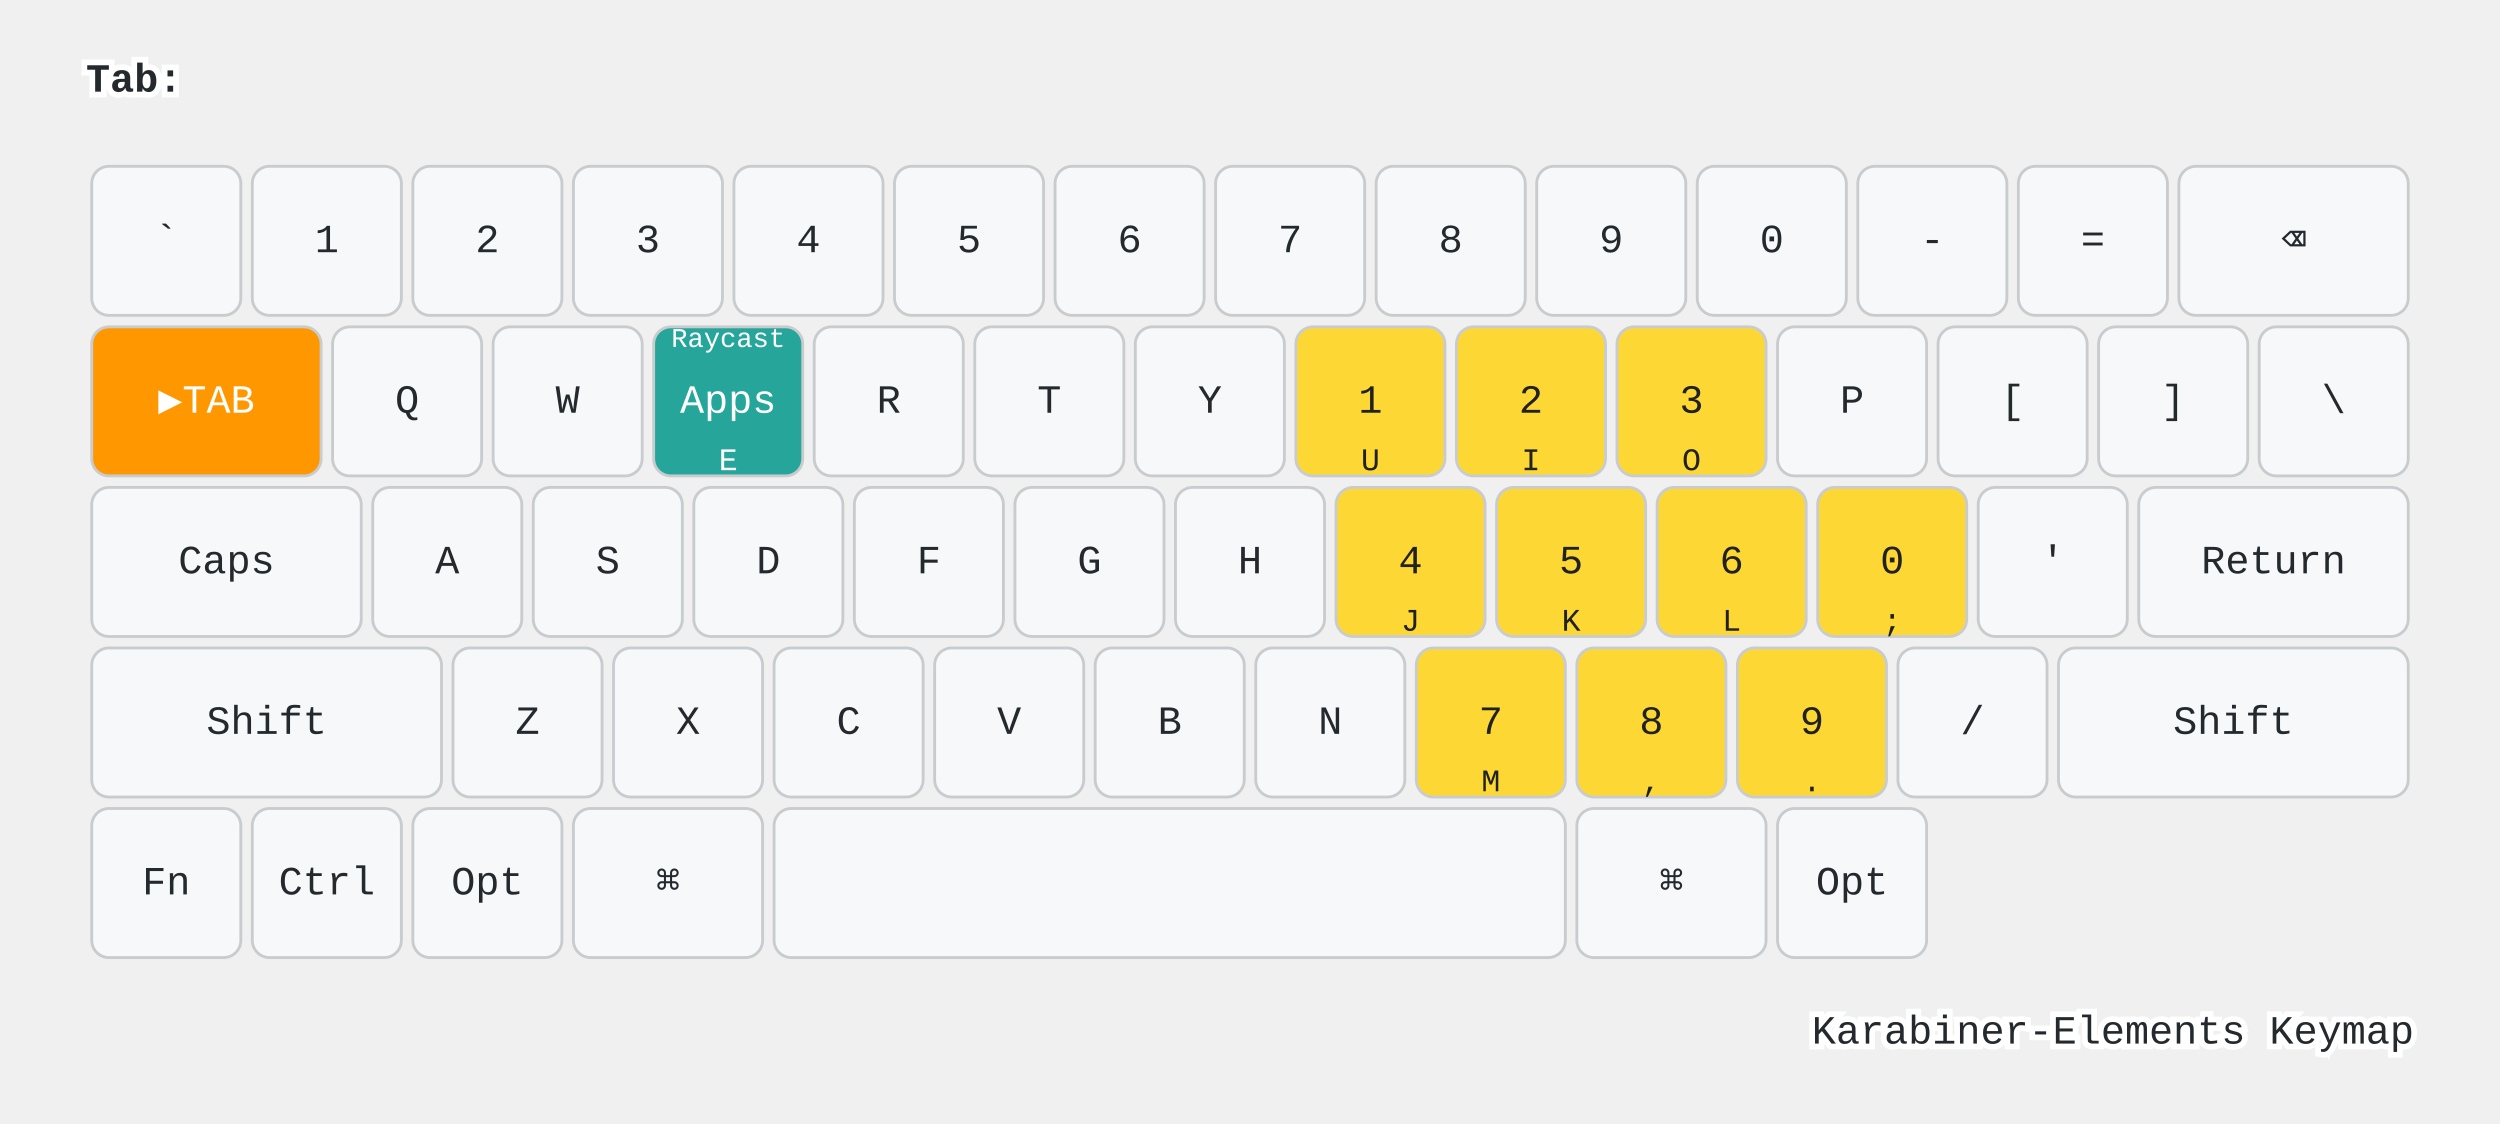
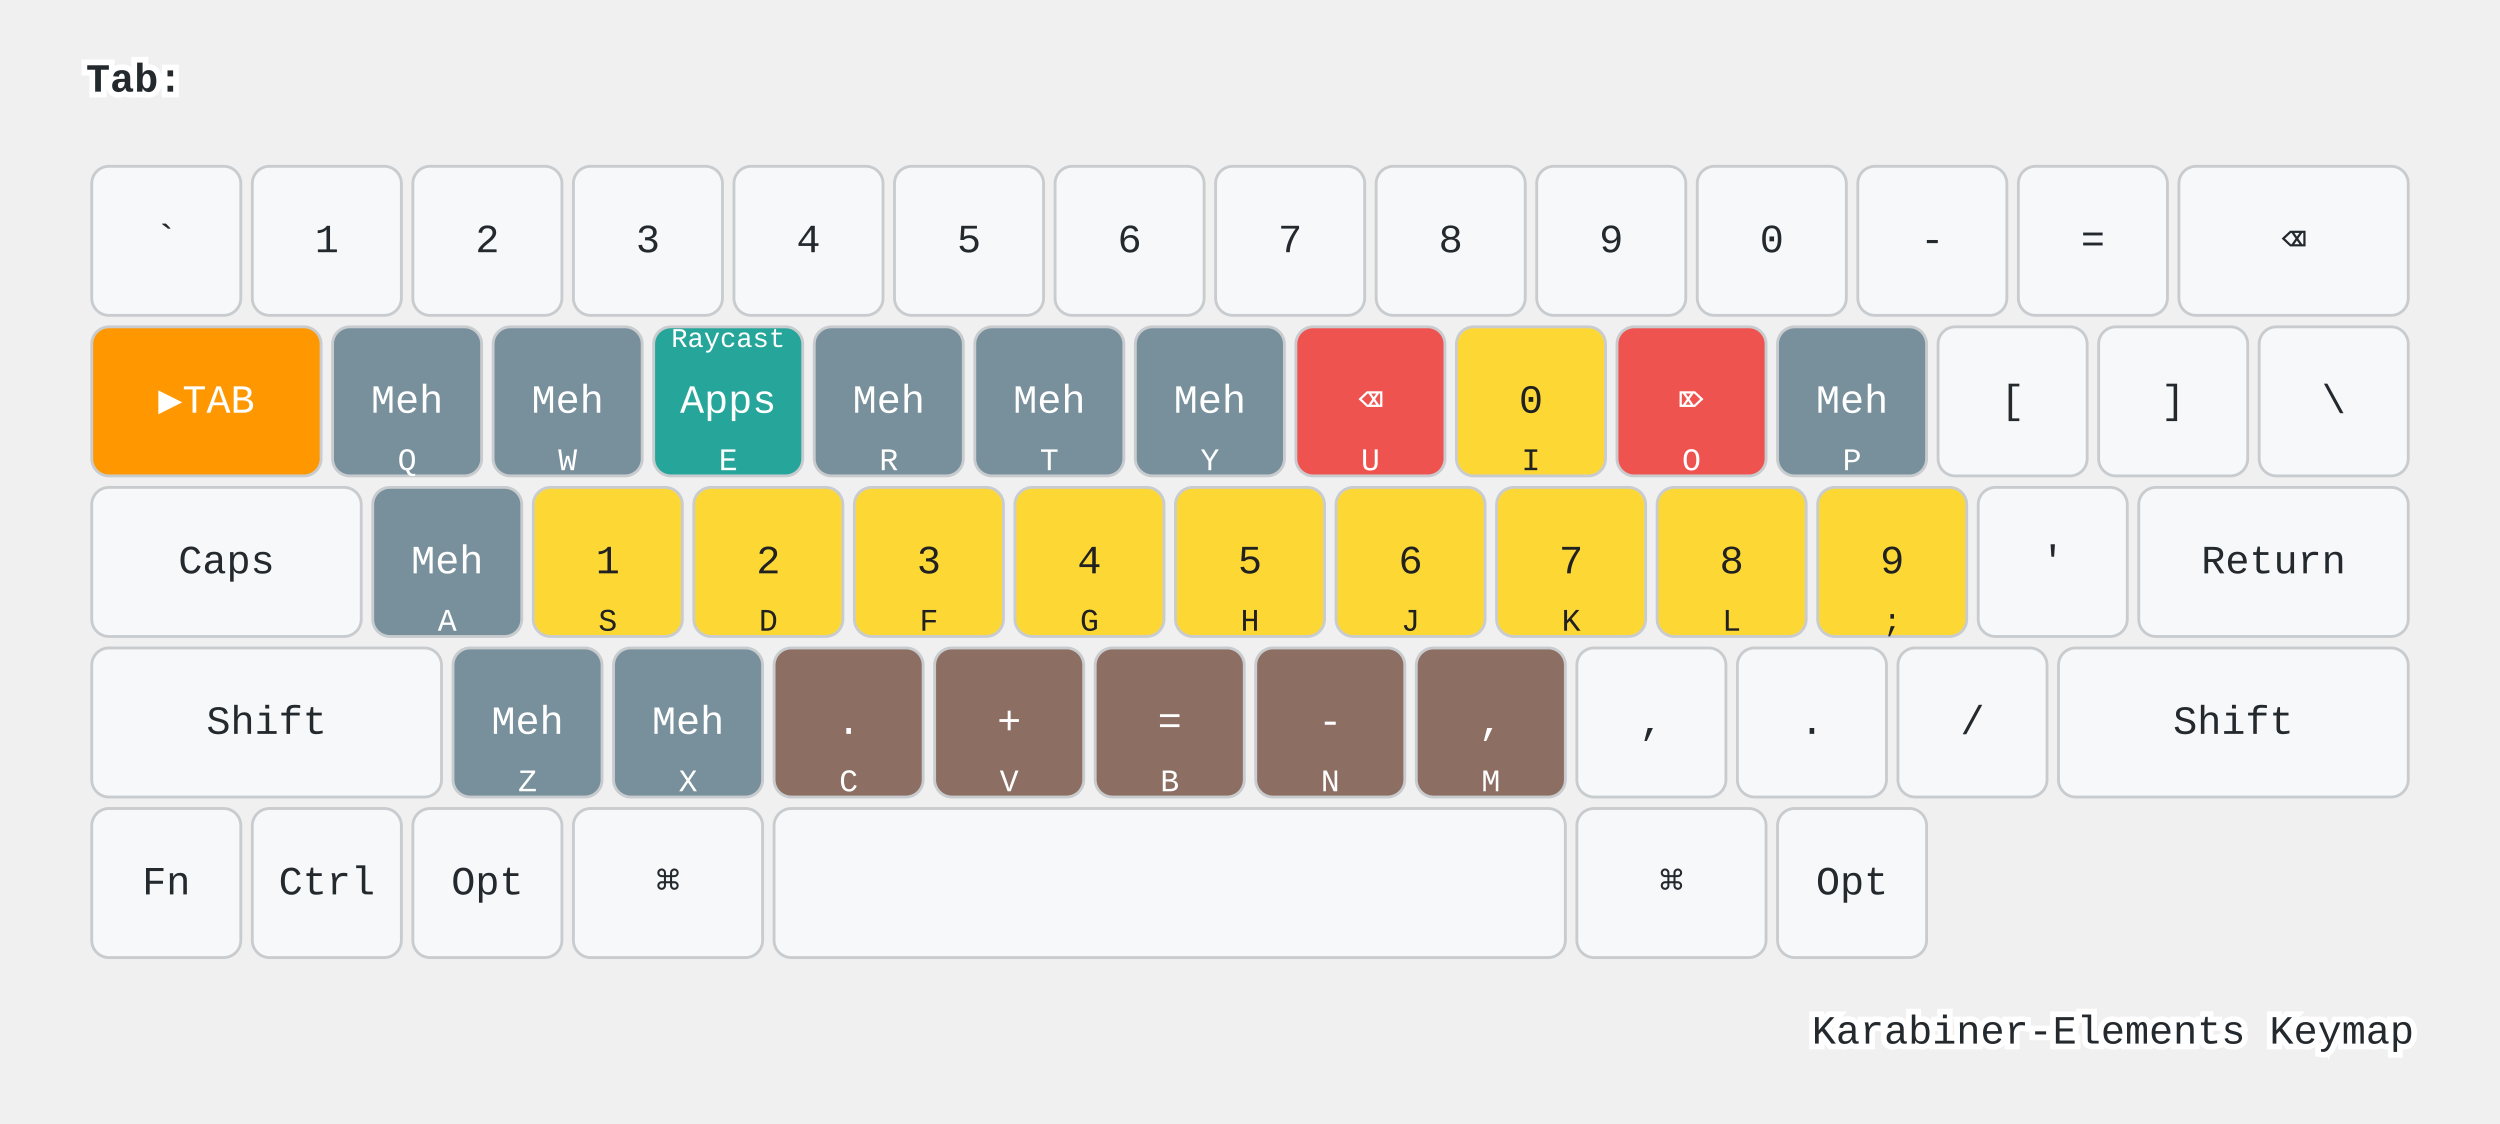
<svg xmlns="http://www.w3.org/2000/svg" width="872" height="392" viewBox="0 0 872 392" class="keymap">
  <style>/* inherit to force styles through use tags */
svg path {
    fill: inherit;
}

/* font and background color specifications */
svg.keymap {
    font-family: SFMono-Regular,Consolas,Liberation Mono,Menlo,monospace;
    font-size: 14px;
    font-kerning: normal;
    text-rendering: optimizeLegibility;
    fill: #24292e;
}

/* default key styling */
rect.key {
    fill: #f6f8fa;
}

rect.key, rect.combo {
    stroke: #c9cccf;
    stroke-width: 1;
}

/* default key side styling, only used is draw_key_sides is set */
rect.side {
    filter: brightness(90%);
}

/* color accent for combo boxes */
rect.combo, rect.combo-separate {
    fill: #cdf;
}

/* color accent for held keys */
rect.held, rect.combo.held {
    fill: #fdd;
}

/* color accent for ghost (optional) keys */
rect.ghost, rect.combo.ghost {
    stroke-dasharray: 4, 4;
    stroke-width: 2;
}

text {
    text-anchor: middle;
    dominant-baseline: middle;
}

/* styling for layer labels */
text.label {
    font-weight: bold;
    text-anchor: start;
    stroke: white;
    stroke-width: 4;
    paint-order: stroke;
}

/* styling for optional footer */
text.footer {
    text-anchor: end;
    dominant-baseline: auto;
    stroke: white;
    stroke-width: 4;
    paint-order: stroke;
}

/* styling for combo tap, and key non-tap label text */
text.combo, text.hold, text.shifted, text.left, text.right {
    font-size: 11px;
}

text.hold {
    text-anchor: middle;
    dominant-baseline: auto;
}

text.shifted {
    text-anchor: middle;
    dominant-baseline: hanging;
}

text.left {
    text-anchor: start;
}

text.right {
    text-anchor: end;
}

text.layer-activator {
    text-decoration: underline;
}

/* styling for hold/shifted label text in combo box */
text.combo.hold, text.combo.shifted, text.combo.left, text.combo.right {
    font-size: 8px;
}

/* lighter symbol for transparent keys */
text.trans {
    fill: #7b7e81;
}

/* styling for combo dendrons */
path.combo {
    stroke-width: 1;
    stroke: gray;
    fill: none;
}

/* Start Tabler Icons Cleanup */
/* cannot use height/width with glyphs */
.icon-tabler &gt; path {
    fill: inherit;
    stroke: inherit;
    stroke-width: 2;
}
/* hide tabler's default box */
.icon-tabler &gt; path[stroke="none"][fill="none"] {
    visibility: hidden;
}
/* End Tabler Icons Cleanup */

rect.nav      { fill: #42a5f5; } text.nav      { fill: white; }
rect.del      { fill: #ef5350; } text.del      { fill: white; }
rect.clip     { fill: #66bb6a; } text.clip     { fill: white; }
rect.sys      { fill: #ab47bc; } text.sys      { fill: white; }
rect.layer    { fill: #ff9800; } text.layer    { fill: white; }
rect.disabled { fill: #455a64; } text.disabled { fill: #90a4ae; }
rect.sel      { fill: #7c4dff; } text.sel      { fill: white; }
rect.wordsel  { fill: #e040fb; } text.wordsel  { fill: white; }
rect.remap    { fill: #00bcd4; } text.remap    { fill: white; }
rect.app      { fill: #26a69a; } text.app      { fill: white; }
rect.num      { fill: #fdd835; } text.num      { fill: #212121; }
rect.sym      { fill: #8d6e63; } text.sym      { fill: white; }
+ rect.sandbox  { fill: #78909c; } text.sandbox  { fill: white; }
</style>
  <g transform="translate(30, 0)" class="layer-Tab">
    <text x="0" y="28" class="label" id="Tab">Tab:</text>
    <g transform="translate(0, 56)">
      <g transform="translate(28, 28)" class="key keypos-0">
        <rect rx="6" ry="6" x="-26" y="-26" width="52" height="52" class="key" />
        <text x="0" y="0" class="key tap">`</text>
      </g>
      <g transform="translate(84, 28)" class="key keypos-1">
        <rect rx="6" ry="6" x="-26" y="-26" width="52" height="52" class="key" />
        <text x="0" y="0" class="key tap">1</text>
      </g>
      <g transform="translate(140, 28)" class="key keypos-2">
        <rect rx="6" ry="6" x="-26" y="-26" width="52" height="52" class="key" />
        <text x="0" y="0" class="key tap">2</text>
      </g>
      <g transform="translate(196, 28)" class="key keypos-3">
        <rect rx="6" ry="6" x="-26" y="-26" width="52" height="52" class="key" />
        <text x="0" y="0" class="key tap">3</text>
      </g>
      <g transform="translate(252, 28)" class="key keypos-4">
        <rect rx="6" ry="6" x="-26" y="-26" width="52" height="52" class="key" />
        <text x="0" y="0" class="key tap">4</text>
      </g>
      <g transform="translate(308, 28)" class="key keypos-5">
        <rect rx="6" ry="6" x="-26" y="-26" width="52" height="52" class="key" />
        <text x="0" y="0" class="key tap">5</text>
      </g>
      <g transform="translate(364, 28)" class="key keypos-6">
        <rect rx="6" ry="6" x="-26" y="-26" width="52" height="52" class="key" />
        <text x="0" y="0" class="key tap">6</text>
      </g>
      <g transform="translate(420, 28)" class="key keypos-7">
        <rect rx="6" ry="6" x="-26" y="-26" width="52" height="52" class="key" />
        <text x="0" y="0" class="key tap">7</text>
      </g>
      <g transform="translate(476, 28)" class="key keypos-8">
        <rect rx="6" ry="6" x="-26" y="-26" width="52" height="52" class="key" />
        <text x="0" y="0" class="key tap">8</text>
      </g>
      <g transform="translate(532, 28)" class="key keypos-9">
        <rect rx="6" ry="6" x="-26" y="-26" width="52" height="52" class="key" />
        <text x="0" y="0" class="key tap">9</text>
      </g>
      <g transform="translate(588, 28)" class="key keypos-10">
        <rect rx="6" ry="6" x="-26" y="-26" width="52" height="52" class="key" />
        <text x="0" y="0" class="key tap">0</text>
      </g>
      <g transform="translate(644, 28)" class="key keypos-11">
        <rect rx="6" ry="6" x="-26" y="-26" width="52" height="52" class="key" />
        <text x="0" y="0" class="key tap">-</text>
      </g>
      <g transform="translate(700, 28)" class="key keypos-12">
        <rect rx="6" ry="6" x="-26" y="-26" width="52" height="52" class="key" />
        <text x="0" y="0" class="key tap">=</text>
      </g>
      <g transform="translate(770, 28)" class="key keypos-13">
        <rect rx="6" ry="6" x="-40" y="-26" width="80" height="52" class="key" />
        <text x="0" y="0" class="key tap">⌫</text>
      </g>
      <g transform="translate(42, 84)" class="key layer keypos-14">
        <rect rx="6" ry="6" x="-40" y="-26" width="80" height="52" class="key layer" />
        <text x="0" y="0" class="key layer tap">▶TAB</text>
      </g>
-       <g transform="translate(112, 84)" class="key keypos-15">
-         <rect rx="6" ry="6" x="-26" y="-26" width="52" height="52" class="key" />
-         <text x="0" y="0" class="key tap">Q</text>
-       </g>
-       <g transform="translate(168, 84)" class="key keypos-16">
-         <rect rx="6" ry="6" x="-26" y="-26" width="52" height="52" class="key" />
-         <text x="0" y="0" class="key tap">W</text>
+       <g transform="translate(112, 84)" class="key sandbox keypos-15">
+         <rect rx="6" ry="6" x="-26" y="-26" width="52" height="52" class="key sandbox" />
+         <text x="0" y="0" class="key sandbox tap">Meh</text>
+         <text x="0" y="24" class="key sandbox hold">Q</text>
+       </g>
+       <g transform="translate(168, 84)" class="key sandbox keypos-16">
+         <rect rx="6" ry="6" x="-26" y="-26" width="52" height="52" class="key sandbox" />
+         <text x="0" y="0" class="key sandbox tap">Meh</text>
+         <text x="0" y="24" class="key sandbox hold">W</text>
      </g>
      <g transform="translate(224, 84)" class="key app keypos-17">
        <rect rx="6" ry="6" x="-26" y="-26" width="52" height="52" class="key app" />
        <text x="0" y="0" class="key app tap">Apps</text>
        <text x="0" y="24" class="key app hold">E</text>
        <text x="0" y="-24" class="key app shifted">
          <tspan style="font-size: 86%">Raycast</tspan>
        </text>
      </g>
-       <g transform="translate(280, 84)" class="key keypos-18">
-         <rect rx="6" ry="6" x="-26" y="-26" width="52" height="52" class="key" />
-         <text x="0" y="0" class="key tap">R</text>
-       </g>
-       <g transform="translate(336, 84)" class="key keypos-19">
-         <rect rx="6" ry="6" x="-26" y="-26" width="52" height="52" class="key" />
-         <text x="0" y="0" class="key tap">T</text>
-       </g>
-       <g transform="translate(392, 84)" class="key keypos-20">
-         <rect rx="6" ry="6" x="-26" y="-26" width="52" height="52" class="key" />
-         <text x="0" y="0" class="key tap">Y</text>
-       </g>
-       <g transform="translate(448, 84)" class="key num keypos-21">
-         <rect rx="6" ry="6" x="-26" y="-26" width="52" height="52" class="key num" />
-         <text x="0" y="0" class="key num tap">1</text>
-         <text x="0" y="24" class="key num hold">U</text>
+       <g transform="translate(280, 84)" class="key sandbox keypos-18">
+         <rect rx="6" ry="6" x="-26" y="-26" width="52" height="52" class="key sandbox" />
+         <text x="0" y="0" class="key sandbox tap">Meh</text>
+         <text x="0" y="24" class="key sandbox hold">R</text>
+       </g>
+       <g transform="translate(336, 84)" class="key sandbox keypos-19">
+         <rect rx="6" ry="6" x="-26" y="-26" width="52" height="52" class="key sandbox" />
+         <text x="0" y="0" class="key sandbox tap">Meh</text>
+         <text x="0" y="24" class="key sandbox hold">T</text>
+       </g>
+       <g transform="translate(392, 84)" class="key sandbox keypos-20">
+         <rect rx="6" ry="6" x="-26" y="-26" width="52" height="52" class="key sandbox" />
+         <text x="0" y="0" class="key sandbox tap">Meh</text>
+         <text x="0" y="24" class="key sandbox hold">Y</text>
+       </g>
+       <g transform="translate(448, 84)" class="key del keypos-21">
+         <rect rx="6" ry="6" x="-26" y="-26" width="52" height="52" class="key del" />
+         <text x="0" y="0" class="key del tap">⌫</text>
+         <text x="0" y="24" class="key del hold">U</text>
      </g>
      <g transform="translate(504, 84)" class="key num keypos-22">
        <rect rx="6" ry="6" x="-26" y="-26" width="52" height="52" class="key num" />
-         <text x="0" y="0" class="key num tap">2</text>
+         <text x="0" y="0" class="key num tap">0</text>
        <text x="0" y="24" class="key num hold">I</text>
      </g>
-       <g transform="translate(560, 84)" class="key num keypos-23">
-         <rect rx="6" ry="6" x="-26" y="-26" width="52" height="52" class="key num" />
-         <text x="0" y="0" class="key num tap">3</text>
-         <text x="0" y="24" class="key num hold">O</text>
-       </g>
-       <g transform="translate(616, 84)" class="key keypos-24">
-         <rect rx="6" ry="6" x="-26" y="-26" width="52" height="52" class="key" />
-         <text x="0" y="0" class="key tap">P</text>
+       <g transform="translate(560, 84)" class="key del keypos-23">
+         <rect rx="6" ry="6" x="-26" y="-26" width="52" height="52" class="key del" />
+         <text x="0" y="0" class="key del tap">⌦</text>
+         <text x="0" y="24" class="key del hold">O</text>
+       </g>
+       <g transform="translate(616, 84)" class="key sandbox keypos-24">
+         <rect rx="6" ry="6" x="-26" y="-26" width="52" height="52" class="key sandbox" />
+         <text x="0" y="0" class="key sandbox tap">Meh</text>
+         <text x="0" y="24" class="key sandbox hold">P</text>
      </g>
      <g transform="translate(672, 84)" class="key keypos-25">
        <rect rx="6" ry="6" x="-26" y="-26" width="52" height="52" class="key" />
        <text x="0" y="0" class="key tap">[</text>
      </g>
      <g transform="translate(728, 84)" class="key keypos-26">
        <rect rx="6" ry="6" x="-26" y="-26" width="52" height="52" class="key" />
        <text x="0" y="0" class="key tap">]</text>
      </g>
      <g transform="translate(784, 84)" class="key keypos-27">
        <rect rx="6" ry="6" x="-26" y="-26" width="52" height="52" class="key" />
        <text x="0" y="0" class="key tap">\</text>
      </g>
      <g transform="translate(49, 140)" class="key keypos-28">
        <rect rx="6" ry="6" x="-47" y="-26" width="94" height="52" class="key" />
        <text x="0" y="0" class="key tap">Caps</text>
      </g>
-       <g transform="translate(126, 140)" class="key keypos-29">
-         <rect rx="6" ry="6" x="-26" y="-26" width="52" height="52" class="key" />
-         <text x="0" y="0" class="key tap">A</text>
-       </g>
-       <g transform="translate(182, 140)" class="key keypos-30">
-         <rect rx="6" ry="6" x="-26" y="-26" width="52" height="52" class="key" />
-         <text x="0" y="0" class="key tap">S</text>
-       </g>
-       <g transform="translate(238, 140)" class="key keypos-31">
-         <rect rx="6" ry="6" x="-26" y="-26" width="52" height="52" class="key" />
-         <text x="0" y="0" class="key tap">D</text>
-       </g>
-       <g transform="translate(294, 140)" class="key keypos-32">
-         <rect rx="6" ry="6" x="-26" y="-26" width="52" height="52" class="key" />
-         <text x="0" y="0" class="key tap">F</text>
-       </g>
-       <g transform="translate(350, 140)" class="key keypos-33">
-         <rect rx="6" ry="6" x="-26" y="-26" width="52" height="52" class="key" />
-         <text x="0" y="0" class="key tap">G</text>
-       </g>
-       <g transform="translate(406, 140)" class="key keypos-34">
-         <rect rx="6" ry="6" x="-26" y="-26" width="52" height="52" class="key" />
-         <text x="0" y="0" class="key tap">H</text>
+       <g transform="translate(126, 140)" class="key sandbox keypos-29">
+         <rect rx="6" ry="6" x="-26" y="-26" width="52" height="52" class="key sandbox" />
+         <text x="0" y="0" class="key sandbox tap">Meh</text>
+         <text x="0" y="24" class="key sandbox hold">A</text>
+       </g>
+       <g transform="translate(182, 140)" class="key num keypos-30">
+         <rect rx="6" ry="6" x="-26" y="-26" width="52" height="52" class="key num" />
+         <text x="0" y="0" class="key num tap">1</text>
+         <text x="0" y="24" class="key num hold">S</text>
+       </g>
+       <g transform="translate(238, 140)" class="key num keypos-31">
+         <rect rx="6" ry="6" x="-26" y="-26" width="52" height="52" class="key num" />
+         <text x="0" y="0" class="key num tap">2</text>
+         <text x="0" y="24" class="key num hold">D</text>
+       </g>
+       <g transform="translate(294, 140)" class="key num keypos-32">
+         <rect rx="6" ry="6" x="-26" y="-26" width="52" height="52" class="key num" />
+         <text x="0" y="0" class="key num tap">3</text>
+         <text x="0" y="24" class="key num hold">F</text>
+       </g>
+       <g transform="translate(350, 140)" class="key num keypos-33">
+         <rect rx="6" ry="6" x="-26" y="-26" width="52" height="52" class="key num" />
+         <text x="0" y="0" class="key num tap">4</text>
+         <text x="0" y="24" class="key num hold">G</text>
+       </g>
+       <g transform="translate(406, 140)" class="key num keypos-34">
+         <rect rx="6" ry="6" x="-26" y="-26" width="52" height="52" class="key num" />
+         <text x="0" y="0" class="key num tap">5</text>
+         <text x="0" y="24" class="key num hold">H</text>
      </g>
      <g transform="translate(462, 140)" class="key num keypos-35">
        <rect rx="6" ry="6" x="-26" y="-26" width="52" height="52" class="key num" />
-         <text x="0" y="0" class="key num tap">4</text>
+         <text x="0" y="0" class="key num tap">6</text>
        <text x="0" y="24" class="key num hold">J</text>
      </g>
      <g transform="translate(518, 140)" class="key num keypos-36">
        <rect rx="6" ry="6" x="-26" y="-26" width="52" height="52" class="key num" />
-         <text x="0" y="0" class="key num tap">5</text>
+         <text x="0" y="0" class="key num tap">7</text>
        <text x="0" y="24" class="key num hold">K</text>
      </g>
      <g transform="translate(574, 140)" class="key num keypos-37">
        <rect rx="6" ry="6" x="-26" y="-26" width="52" height="52" class="key num" />
-         <text x="0" y="0" class="key num tap">6</text>
+         <text x="0" y="0" class="key num tap">8</text>
        <text x="0" y="24" class="key num hold">L</text>
      </g>
      <g transform="translate(630, 140)" class="key num keypos-38">
        <rect rx="6" ry="6" x="-26" y="-26" width="52" height="52" class="key num" />
-         <text x="0" y="0" class="key num tap">0</text>
+         <text x="0" y="0" class="key num tap">9</text>
        <text x="0" y="24" class="key num hold">;</text>
      </g>
      <g transform="translate(686, 140)" class="key keypos-39">
        <rect rx="6" ry="6" x="-26" y="-26" width="52" height="52" class="key" />
        <text x="0" y="0" class="key tap">'</text>
      </g>
      <g transform="translate(763, 140)" class="key keypos-40">
        <rect rx="6" ry="6" x="-47" y="-26" width="94" height="52" class="key" />
        <text x="0" y="0" class="key tap">Return</text>
      </g>
      <g transform="translate(63, 196)" class="key keypos-41">
        <rect rx="6" ry="6" x="-61" y="-26" width="122" height="52" class="key" />
        <text x="0" y="0" class="key tap">Shift</text>
      </g>
-       <g transform="translate(154, 196)" class="key keypos-42">
-         <rect rx="6" ry="6" x="-26" y="-26" width="52" height="52" class="key" />
-         <text x="0" y="0" class="key tap">Z</text>
-       </g>
-       <g transform="translate(210, 196)" class="key keypos-43">
-         <rect rx="6" ry="6" x="-26" y="-26" width="52" height="52" class="key" />
-         <text x="0" y="0" class="key tap">X</text>
-       </g>
-       <g transform="translate(266, 196)" class="key keypos-44">
-         <rect rx="6" ry="6" x="-26" y="-26" width="52" height="52" class="key" />
-         <text x="0" y="0" class="key tap">C</text>
-       </g>
-       <g transform="translate(322, 196)" class="key keypos-45">
-         <rect rx="6" ry="6" x="-26" y="-26" width="52" height="52" class="key" />
-         <text x="0" y="0" class="key tap">V</text>
-       </g>
-       <g transform="translate(378, 196)" class="key keypos-46">
-         <rect rx="6" ry="6" x="-26" y="-26" width="52" height="52" class="key" />
-         <text x="0" y="0" class="key tap">B</text>
-       </g>
-       <g transform="translate(434, 196)" class="key keypos-47">
-         <rect rx="6" ry="6" x="-26" y="-26" width="52" height="52" class="key" />
-         <text x="0" y="0" class="key tap">N</text>
-       </g>
-       <g transform="translate(490, 196)" class="key num keypos-48">
-         <rect rx="6" ry="6" x="-26" y="-26" width="52" height="52" class="key num" />
-         <text x="0" y="0" class="key num tap">7</text>
-         <text x="0" y="24" class="key num hold">M</text>
-       </g>
-       <g transform="translate(546, 196)" class="key num keypos-49">
-         <rect rx="6" ry="6" x="-26" y="-26" width="52" height="52" class="key num" />
-         <text x="0" y="0" class="key num tap">8</text>
-         <text x="0" y="24" class="key num hold">,</text>
-       </g>
-       <g transform="translate(602, 196)" class="key num keypos-50">
-         <rect rx="6" ry="6" x="-26" y="-26" width="52" height="52" class="key num" />
-         <text x="0" y="0" class="key num tap">9</text>
-         <text x="0" y="24" class="key num hold">.</text>
+       <g transform="translate(154, 196)" class="key sandbox keypos-42">
+         <rect rx="6" ry="6" x="-26" y="-26" width="52" height="52" class="key sandbox" />
+         <text x="0" y="0" class="key sandbox tap">Meh</text>
+         <text x="0" y="24" class="key sandbox hold">Z</text>
+       </g>
+       <g transform="translate(210, 196)" class="key sandbox keypos-43">
+         <rect rx="6" ry="6" x="-26" y="-26" width="52" height="52" class="key sandbox" />
+         <text x="0" y="0" class="key sandbox tap">Meh</text>
+         <text x="0" y="24" class="key sandbox hold">X</text>
+       </g>
+       <g transform="translate(266, 196)" class="key sym keypos-44">
+         <rect rx="6" ry="6" x="-26" y="-26" width="52" height="52" class="key sym" />
+         <text x="0" y="0" class="key sym tap">.</text>
+         <text x="0" y="24" class="key sym hold">C</text>
+       </g>
+       <g transform="translate(322, 196)" class="key sym keypos-45">
+         <rect rx="6" ry="6" x="-26" y="-26" width="52" height="52" class="key sym" />
+         <text x="0" y="0" class="key sym tap">+</text>
+         <text x="0" y="24" class="key sym hold">V</text>
+       </g>
+       <g transform="translate(378, 196)" class="key sym keypos-46">
+         <rect rx="6" ry="6" x="-26" y="-26" width="52" height="52" class="key sym" />
+         <text x="0" y="0" class="key sym tap">=</text>
+         <text x="0" y="24" class="key sym hold">B</text>
+       </g>
+       <g transform="translate(434, 196)" class="key sym keypos-47">
+         <rect rx="6" ry="6" x="-26" y="-26" width="52" height="52" class="key sym" />
+         <text x="0" y="0" class="key sym tap">-</text>
+         <text x="0" y="24" class="key sym hold">N</text>
+       </g>
+       <g transform="translate(490, 196)" class="key sym keypos-48">
+         <rect rx="6" ry="6" x="-26" y="-26" width="52" height="52" class="key sym" />
+         <text x="0" y="0" class="key sym tap">,</text>
+         <text x="0" y="24" class="key sym hold">M</text>
+       </g>
+       <g transform="translate(546, 196)" class="key keypos-49">
+         <rect rx="6" ry="6" x="-26" y="-26" width="52" height="52" class="key" />
+         <text x="0" y="0" class="key tap">,</text>
+       </g>
+       <g transform="translate(602, 196)" class="key keypos-50">
+         <rect rx="6" ry="6" x="-26" y="-26" width="52" height="52" class="key" />
+         <text x="0" y="0" class="key tap">.</text>
      </g>
      <g transform="translate(658, 196)" class="key keypos-51">
        <rect rx="6" ry="6" x="-26" y="-26" width="52" height="52" class="key" />
        <text x="0" y="0" class="key tap">/</text>
      </g>
      <g transform="translate(749, 196)" class="key keypos-52">
        <rect rx="6" ry="6" x="-61" y="-26" width="122" height="52" class="key" />
        <text x="0" y="0" class="key tap">Shift</text>
      </g>
      <g transform="translate(28, 252)" class="key keypos-53">
        <rect rx="6" ry="6" x="-26" y="-26" width="52" height="52" class="key" />
        <text x="0" y="0" class="key tap">Fn</text>
      </g>
      <g transform="translate(84, 252)" class="key keypos-54">
        <rect rx="6" ry="6" x="-26" y="-26" width="52" height="52" class="key" />
        <text x="0" y="0" class="key tap">Ctrl</text>
      </g>
      <g transform="translate(140, 252)" class="key keypos-55">
        <rect rx="6" ry="6" x="-26" y="-26" width="52" height="52" class="key" />
        <text x="0" y="0" class="key tap">Opt</text>
      </g>
      <g transform="translate(203, 252)" class="key keypos-56">
        <rect rx="6" ry="6" x="-33" y="-26" width="66" height="52" class="key" />
        <text x="0" y="0" class="key tap">⌘</text>
      </g>
      <g transform="translate(378, 252)" class="key keypos-57">
        <rect rx="6" ry="6" x="-138" y="-26" width="276" height="52" class="key" />
      </g>
      <g transform="translate(553, 252)" class="key keypos-58">
        <rect rx="6" ry="6" x="-33" y="-26" width="66" height="52" class="key" />
        <text x="0" y="0" class="key tap">⌘</text>
      </g>
      <g transform="translate(616, 252)" class="key keypos-59">
        <rect rx="6" ry="6" x="-26" y="-26" width="52" height="52" class="key" />
        <text x="0" y="0" class="key tap">Opt</text>
      </g>
    </g>
  </g>
  <text x="842.0" y="364.0" class="footer">Karabiner-Elements Keymap</text>
</svg>
